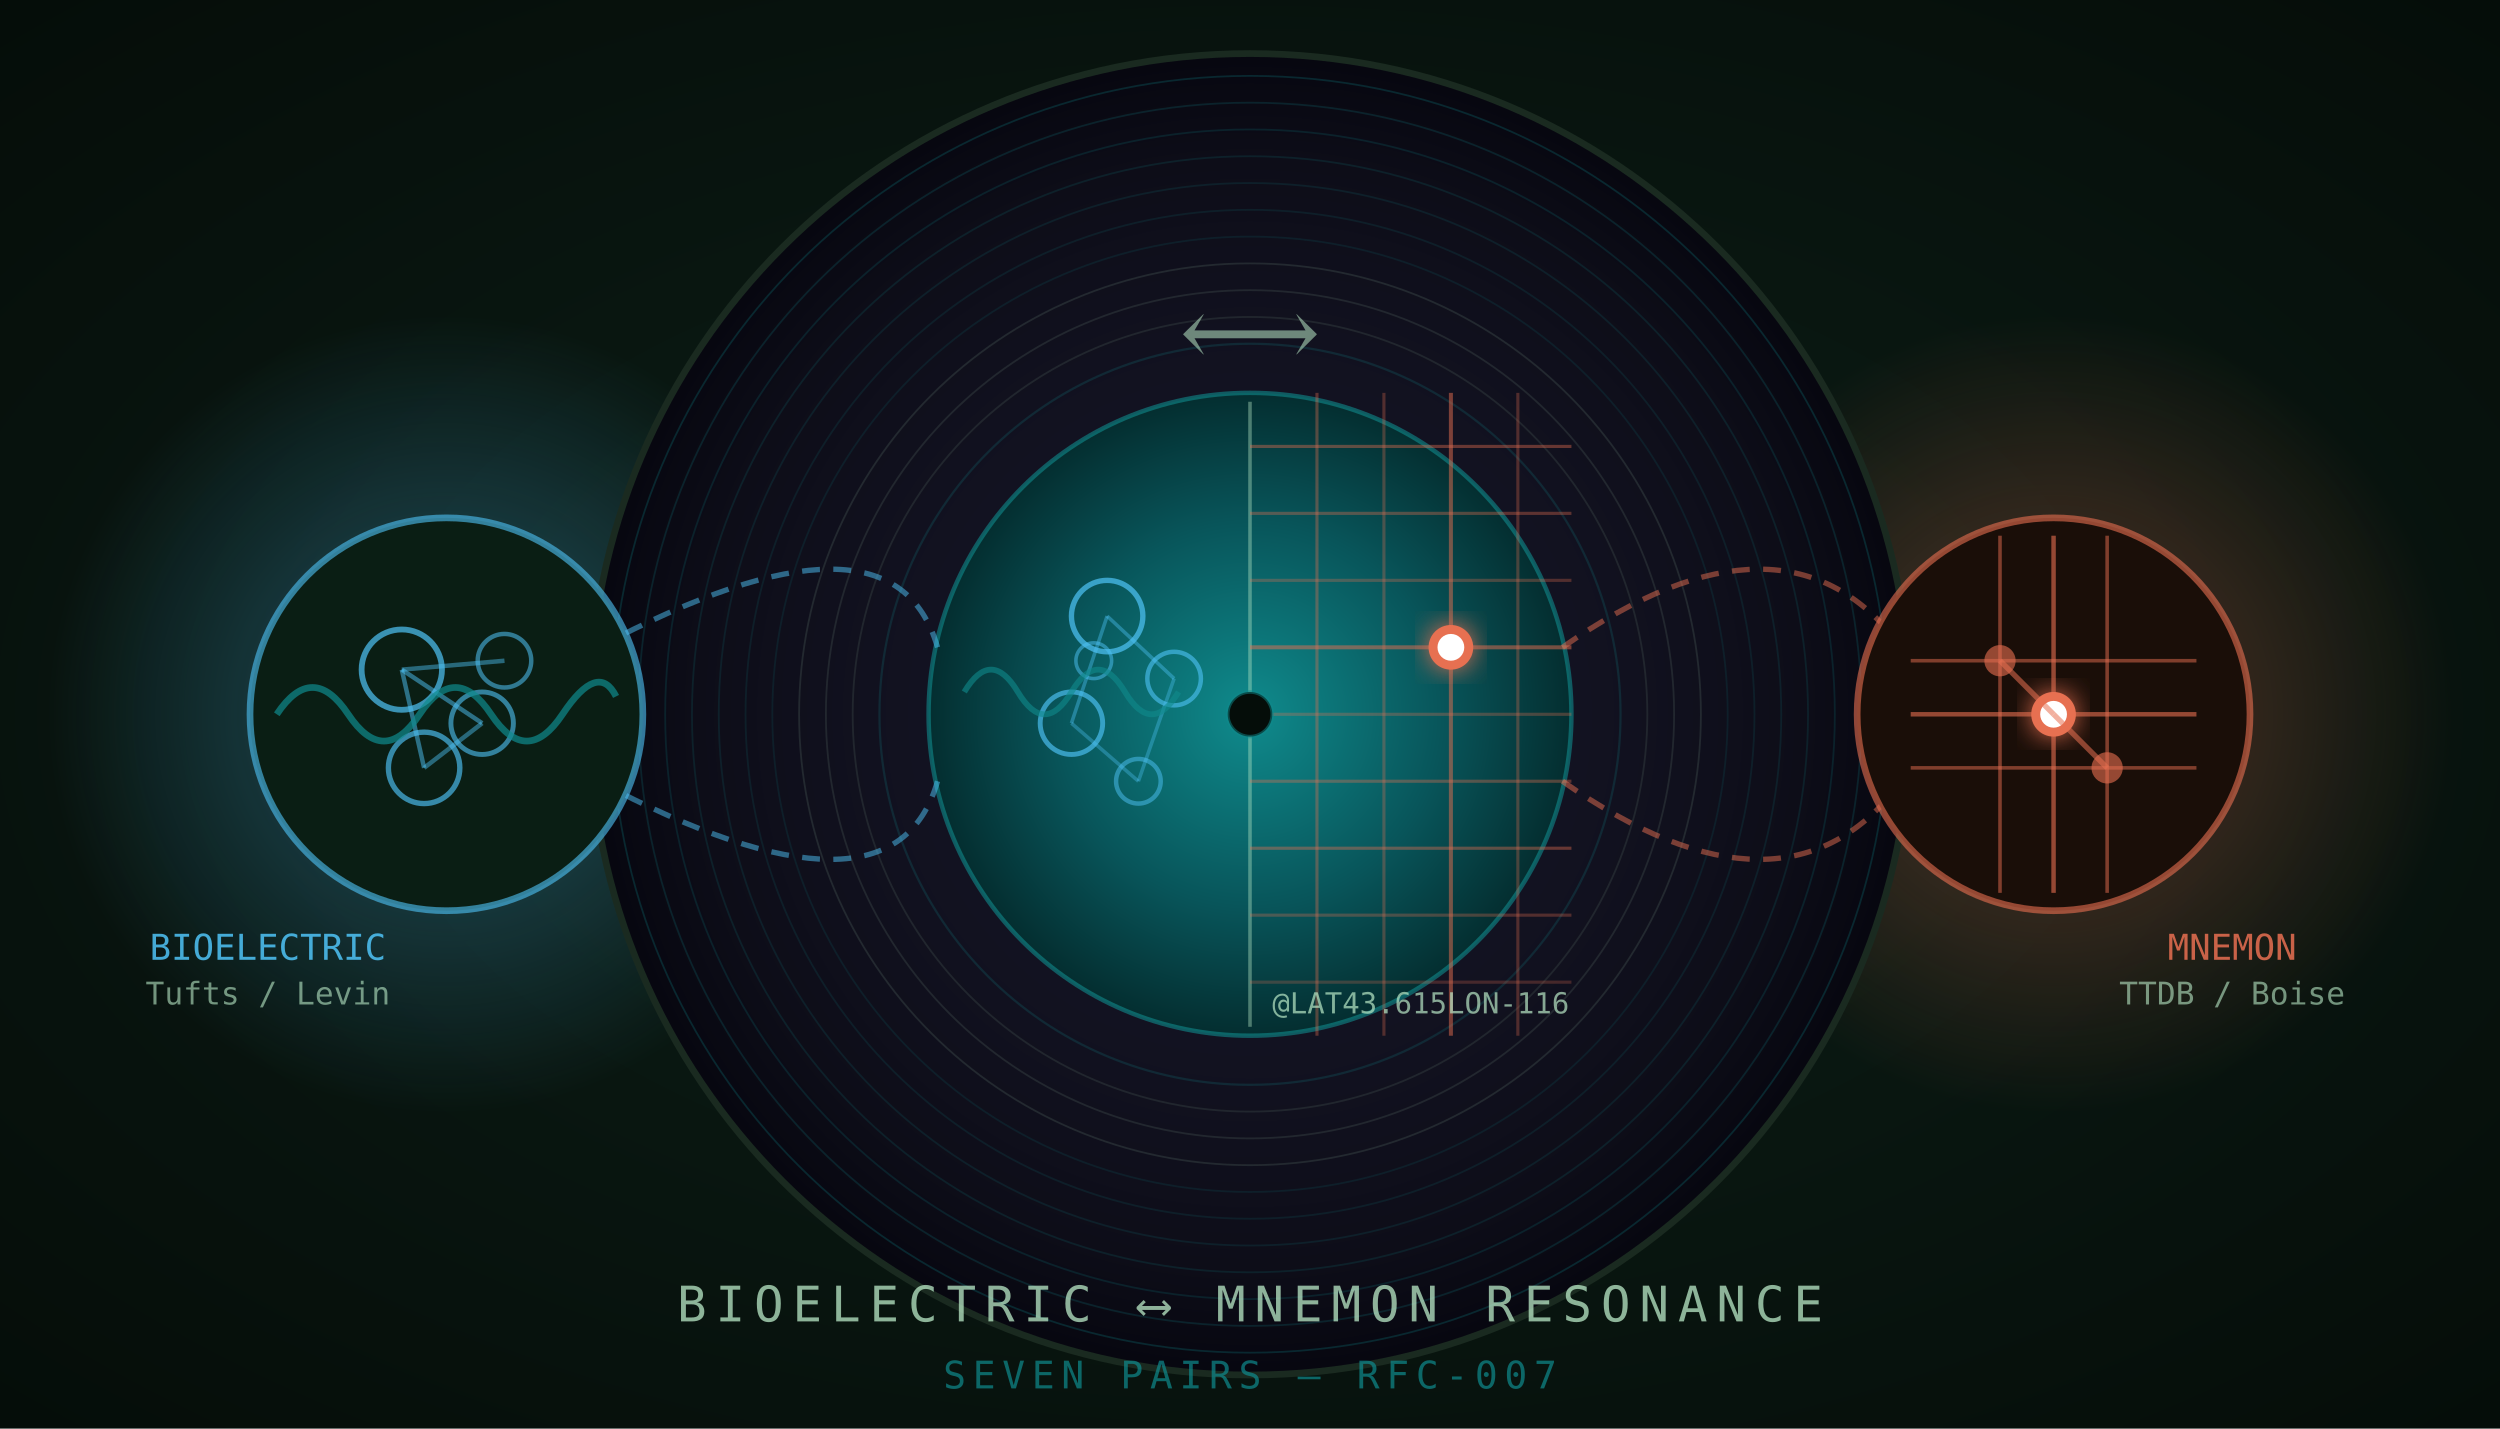
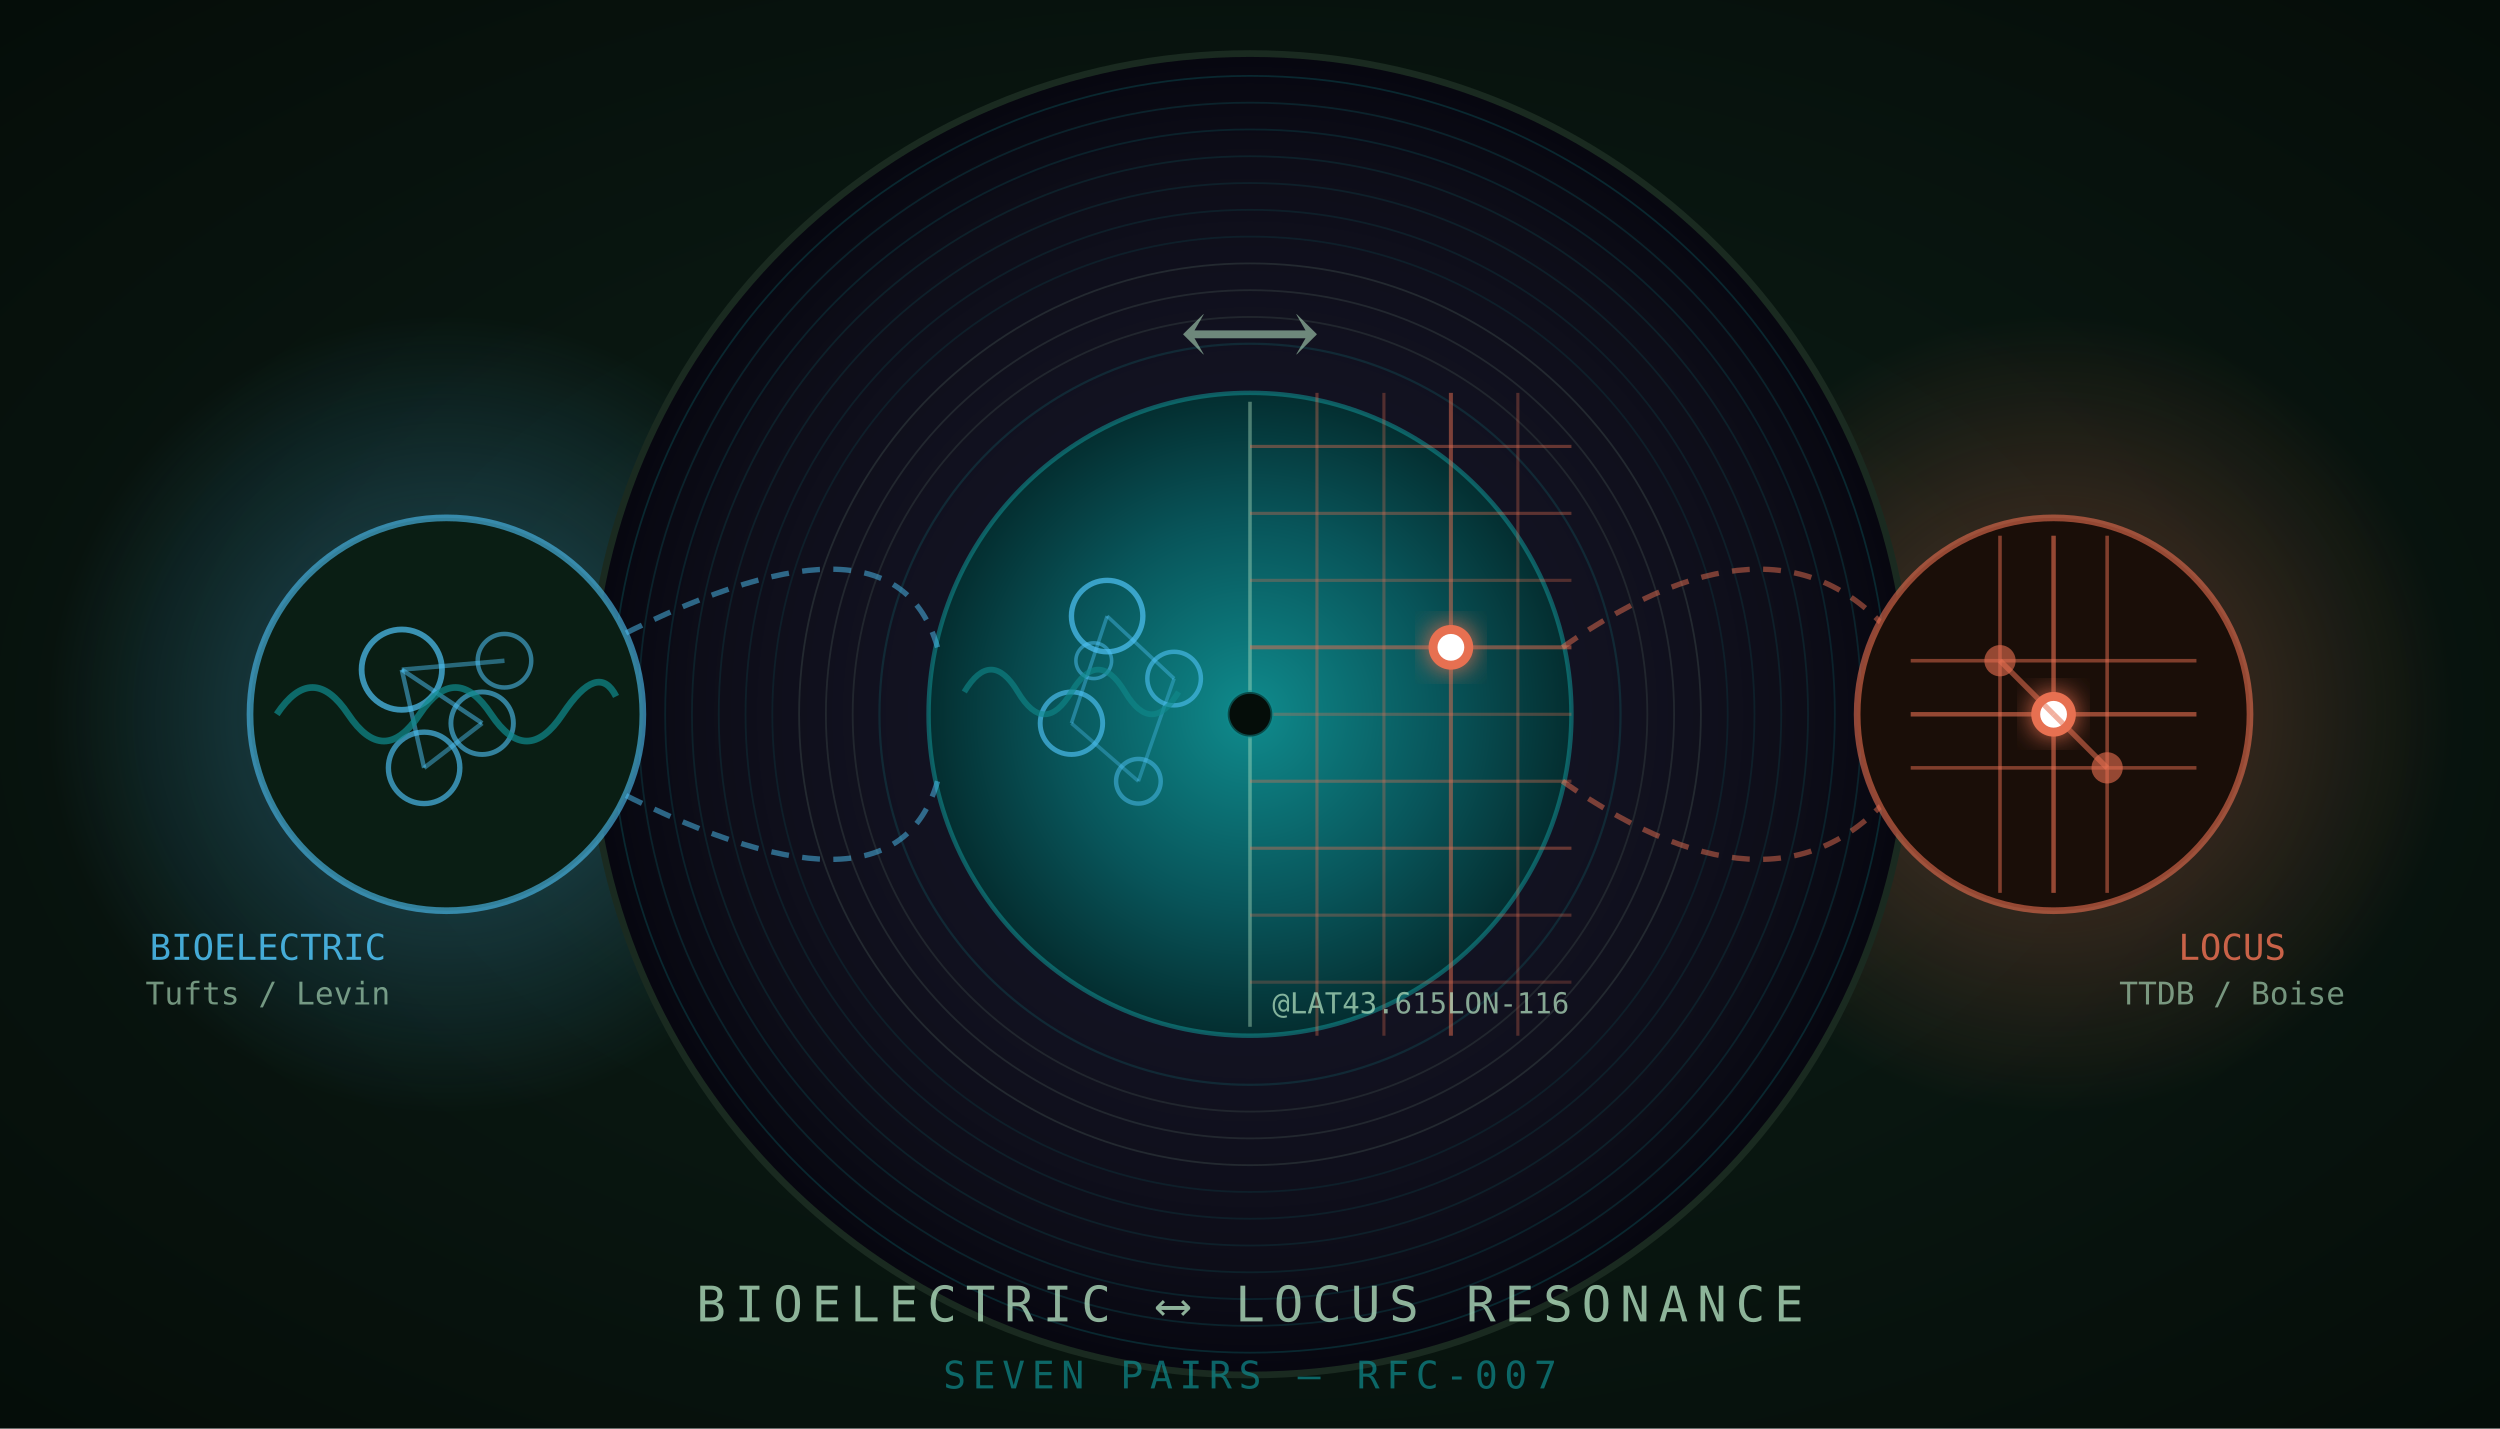
<svg xmlns="http://www.w3.org/2000/svg" viewBox="0 0 560 320" width="560" height="320" role="img" aria-labelledby="bio-cover-title bio-cover-desc">
  <defs>
    <radialGradient id="bgGrad" cx="50%" cy="50%" r="70%">
      <stop offset="0%" stop-color="#0d2018" />
      <stop offset="100%" stop-color="#050d09" />
    </radialGradient>
    <radialGradient id="recordGrad" cx="50%" cy="50%" r="50%">
      <stop offset="0%" stop-color="#1a1a2e" />
      <stop offset="85%" stop-color="#0d0d18" />
      <stop offset="100%" stop-color="#070710" />
    </radialGradient>
    <radialGradient id="labelGrad" cx="50%" cy="50%" r="50%">
      <stop offset="0%" stop-color="#0f8b8d" />
      <stop offset="60%" stop-color="#08555a" />
      <stop offset="100%" stop-color="#042e30" />
    </radialGradient>
    <radialGradient id="glowLeft" cx="50%" cy="50%" r="50%">
      <stop offset="0%" stop-color="#4fc3f7" stop-opacity="0.35" />
      <stop offset="100%" stop-color="#4fc3f7" stop-opacity="0" />
    </radialGradient>
    <radialGradient id="glowRight" cx="50%" cy="50%" r="50%">
      <stop offset="0%" stop-color="#e76f51" stop-opacity="0.35" />
      <stop offset="100%" stop-color="#e76f51" stop-opacity="0" />
    </radialGradient>
    <filter id="glow" x="-30%" y="-30%" width="160%" height="160%">
      <feGaussianBlur stdDeviation="3" result="blur" />
      <feMerge>
        <feMergeNode in="blur" />
        <feMergeNode in="SourceGraphic" />
      </feMerge>
    </filter>
    <filter id="softGlow" x="-50%" y="-50%" width="200%" height="200%">
      <feGaussianBlur stdDeviation="6" result="blur" />
      <feMerge>
        <feMergeNode in="blur" />
        <feMergeNode in="SourceGraphic" />
      </feMerge>
    </filter>
  </defs>
  <rect width="560" height="320" fill="url(#bgGrad)" />
  <ellipse cx="100" cy="160" rx="90" ry="90" fill="url(#glowLeft)" />
  <ellipse cx="460" cy="160" rx="90" ry="90" fill="url(#glowRight)" />
  <circle cx="280" cy="160" r="148" fill="url(#recordGrad)" stroke="#1a2a20" stroke-width="1.5" />
  <circle cx="280" cy="160" r="143" fill="none" stroke="#0f8b8d" stroke-width="0.4" stroke-opacity="0.25" />
  <circle cx="280" cy="160" r="137" fill="none" stroke="#0f8b8d" stroke-width="0.4" stroke-opacity="0.2" />
  <circle cx="280" cy="160" r="131" fill="none" stroke="#0f8b8d" stroke-width="0.4" stroke-opacity="0.18" />
  <circle cx="280" cy="160" r="125" fill="none" stroke="#0f8b8d" stroke-width="0.4" stroke-opacity="0.16" />
  <circle cx="280" cy="160" r="119" fill="none" stroke="#0f8b8d" stroke-width="0.4" stroke-opacity="0.15" />
  <circle cx="280" cy="160" r="113" fill="none" stroke="#0f8b8d" stroke-width="0.4" stroke-opacity="0.14" />
  <circle cx="280" cy="160" r="107" fill="none" stroke="#0f8b8d" stroke-width="0.4" stroke-opacity="0.13" />
  <circle cx="280" cy="160" r="101" fill="none" stroke="#b9e9c6" stroke-width="0.4" stroke-opacity="0.12" />
  <circle cx="280" cy="160" r="95" fill="none" stroke="#b9e9c6" stroke-width="0.4" stroke-opacity="0.11" />
  <circle cx="280" cy="160" r="89" fill="none" stroke="#b9e9c6" stroke-width="0.4" stroke-opacity="0.1" />
  <circle cx="280" cy="160" r="83" fill="none" stroke="#0f8b8d" stroke-width="0.5" stroke-opacity="0.2" />
  <circle cx="280" cy="160" r="72" fill="url(#labelGrad)" />
  <circle cx="280" cy="160" r="72" fill="none" stroke="#0f8b8d" stroke-width="1" stroke-opacity="0.6" />
  <clipPath id="leftHalf">
    <rect x="208" y="88" width="72" height="144" />
  </clipPath>
  <g clip-path="url(#leftHalf)">
    <circle cx="248" cy="138" r="8" fill="none" stroke="#4fc3f7" stroke-width="1.2" stroke-opacity="0.7" />
    <circle cx="263" cy="152" r="6" fill="none" stroke="#4fc3f7" stroke-width="1" stroke-opacity="0.6" />
    <circle cx="240" cy="162" r="7" fill="none" stroke="#4fc3f7" stroke-width="1.1" stroke-opacity="0.65" />
    <circle cx="255" cy="175" r="5" fill="none" stroke="#4fc3f7" stroke-width="1" stroke-opacity="0.5" />
    <circle cx="245" cy="148" r="4" fill="none" stroke="#4fc3f7" stroke-width="0.8" stroke-opacity="0.5" />
    <line x1="248" y1="138" x2="263" y2="152" stroke="#4fc3f7" stroke-width="0.8" stroke-opacity="0.4" />
    <line x1="248" y1="138" x2="240" y2="162" stroke="#4fc3f7" stroke-width="0.8" stroke-opacity="0.4" />
    <line x1="263" y1="152" x2="255" y2="175" stroke="#4fc3f7" stroke-width="0.8" stroke-opacity="0.35" />
    <line x1="240" y1="162" x2="255" y2="175" stroke="#4fc3f7" stroke-width="0.8" stroke-opacity="0.35" />
    <path d="M216,155 Q222,145 228,155 Q234,165 240,155 Q246,145 252,155 Q258,165 264,155" fill="none" stroke="#0f8b8d" stroke-width="1.3" stroke-opacity="0.6" />
  </g>
  <line x1="280" y1="90" x2="280" y2="230" stroke="#b9e9c6" stroke-width="0.8" stroke-opacity="0.4" />
  <clipPath id="rightHalf">
    <rect x="280" y="88" width="72" height="144" />
  </clipPath>
  <g clip-path="url(#rightHalf)">
    <line x1="280" y1="100" x2="352" y2="100" stroke="#e76f51" stroke-width="0.7" stroke-opacity="0.4" />
    <line x1="280" y1="115" x2="352" y2="115" stroke="#e76f51" stroke-width="0.7" stroke-opacity="0.35" />
    <line x1="280" y1="130" x2="352" y2="130" stroke="#e76f51" stroke-width="0.7" stroke-opacity="0.3" />
    <line x1="280" y1="145" x2="352" y2="145" stroke="#e76f51" stroke-width="0.9" stroke-opacity="0.5" />
    <line x1="280" y1="160" x2="352" y2="160" stroke="#e76f51" stroke-width="0.7" stroke-opacity="0.3" />
    <line x1="280" y1="175" x2="352" y2="175" stroke="#e76f51" stroke-width="0.7" stroke-opacity="0.35" />
    <line x1="280" y1="190" x2="352" y2="190" stroke="#e76f51" stroke-width="0.7" stroke-opacity="0.4" />
    <line x1="280" y1="205" x2="352" y2="205" stroke="#e76f51" stroke-width="0.7" stroke-opacity="0.3" />
    <line x1="280" y1="220" x2="352" y2="220" stroke="#e76f51" stroke-width="0.7" stroke-opacity="0.25" />
    <line x1="295" y1="88" x2="295" y2="232" stroke="#e76f51" stroke-width="0.7" stroke-opacity="0.35" />
    <line x1="310" y1="88" x2="310" y2="232" stroke="#e76f51" stroke-width="0.7" stroke-opacity="0.3" />
    <line x1="325" y1="88" x2="325" y2="232" stroke="#e76f51" stroke-width="0.9" stroke-opacity="0.5" />
    <line x1="340" y1="88" x2="340" y2="232" stroke="#e76f51" stroke-width="0.7" stroke-opacity="0.3" />
    <circle cx="325" cy="145" r="5" fill="#e76f51" filter="url(#glow)" />
    <circle cx="325" cy="145" r="3" fill="#ffffff" />
    <text x="285" y="227" font-family="monospace" font-size="6.5" fill="#b9e9c6" fill-opacity="0.7">@LAT43.615LON-116.2</text>
  </g>
  <circle cx="280" cy="160" r="5" fill="#050d09" stroke="#0f8b8d" stroke-width="0.8" stroke-opacity="0.5" />
  <path d="M134,145 Q200,110 210,145" fill="none" stroke="#4fc3f7" stroke-width="1.2" stroke-opacity="0.5" stroke-dasharray="4,3" />
  <path d="M134,175 Q200,210 210,175" fill="none" stroke="#4fc3f7" stroke-width="1.2" stroke-opacity="0.5" stroke-dasharray="4,3" />
  <path d="M350,145 Q400,110 426,145" fill="none" stroke="#e76f51" stroke-width="1.2" stroke-opacity="0.5" stroke-dasharray="4,3" />
  <path d="M350,175 Q400,210 426,175" fill="none" stroke="#e76f51" stroke-width="1.2" stroke-opacity="0.5" stroke-dasharray="4,3" />
  <circle cx="100" cy="160" r="44" fill="#0a1e14" stroke="#4fc3f7" stroke-width="1.5" stroke-opacity="0.6" />
  <circle cx="90" cy="150" r="9" fill="none" stroke="#4fc3f7" stroke-width="1.3" stroke-opacity="0.7" />
  <circle cx="108" cy="162" r="7" fill="none" stroke="#4fc3f7" stroke-width="1.1" stroke-opacity="0.6" />
  <circle cx="95" cy="172" r="8" fill="none" stroke="#4fc3f7" stroke-width="1.2" stroke-opacity="0.65" />
  <circle cx="113" cy="148" r="6" fill="none" stroke="#4fc3f7" stroke-width="1" stroke-opacity="0.55" />
  <line x1="90" y1="150" x2="108" y2="162" stroke="#4fc3f7" stroke-width="1" stroke-opacity="0.5" />
  <line x1="90" y1="150" x2="95" y2="172" stroke="#4fc3f7" stroke-width="1" stroke-opacity="0.5" />
  <line x1="108" y1="162" x2="95" y2="172" stroke="#4fc3f7" stroke-width="1" stroke-opacity="0.45" />
  <line x1="90" y1="150" x2="113" y2="148" stroke="#4fc3f7" stroke-width="1" stroke-opacity="0.45" />
  <path d="M62,160 Q70,148 78,160 Q86,172 94,160 Q102,148 110,160 Q118,172 126,160 Q134,148 138,156" fill="none" stroke="#0f8b8d" stroke-width="1.5" stroke-opacity="0.7" />
  <text x="60" y="215" font-family="monospace" font-size="8" fill="#4fc3f7" fill-opacity="0.85" text-anchor="middle">BIOELECTRIC</text>
  <text x="60" y="225" font-family="monospace" font-size="7" fill="#b9e9c6" fill-opacity="0.6" text-anchor="middle">Tufts / Levin</text>
  <circle cx="460" cy="160" r="44" fill="#1a0e08" stroke="#e76f51" stroke-width="1.5" stroke-opacity="0.6" />
  <line x1="428" y1="148" x2="492" y2="148" stroke="#e76f51" stroke-width="0.8" stroke-opacity="0.5" />
  <line x1="428" y1="160" x2="492" y2="160" stroke="#e76f51" stroke-width="1" stroke-opacity="0.6" />
  <line x1="428" y1="172" x2="492" y2="172" stroke="#e76f51" stroke-width="0.8" stroke-opacity="0.5" />
  <line x1="448" y1="120" x2="448" y2="200" stroke="#e76f51" stroke-width="0.8" stroke-opacity="0.5" />
  <line x1="460" y1="120" x2="460" y2="200" stroke="#e76f51" stroke-width="1" stroke-opacity="0.6" />
  <line x1="472" y1="120" x2="472" y2="200" stroke="#e76f51" stroke-width="0.8" stroke-opacity="0.5" />
  <circle cx="448" cy="148" r="3.5" fill="#e76f51" fill-opacity="0.6" />
  <circle cx="460" cy="160" r="5" fill="#e76f51" filter="url(#glow)" />
  <circle cx="460" cy="160" r="3" fill="#ffffff" />
  <circle cx="472" cy="172" r="3.5" fill="#e76f51" fill-opacity="0.6" />
  <line x1="448" y1="148" x2="460" y2="160" stroke="#e76f51" stroke-width="1.2" stroke-opacity="0.55" />
  <line x1="460" y1="160" x2="472" y2="172" stroke="#e76f51" stroke-width="1.2" stroke-opacity="0.55" />
-   <text x="500" y="215" font-family="monospace" font-size="8" fill="#e76f51" fill-opacity="0.85" text-anchor="middle">MNEMON</text>
+   <text x="500" y="215" font-family="monospace" font-size="8" fill="#e76f51" fill-opacity="0.85" text-anchor="middle">LOCUS</text>
  <text x="500" y="225" font-family="monospace" font-size="7" fill="#b9e9c6" fill-opacity="0.6" text-anchor="middle">TTDB / Boise</text>
  <text x="280" y="82" font-family="serif" font-size="22" fill="#b9e9c6" fill-opacity="0.55" text-anchor="middle">⟷</text>
-   <text x="280" y="296" font-family="monospace" font-size="11" fill="#b9e9c6" fill-opacity="0.75" text-anchor="middle" letter-spacing="2">BIOELECTRIC  ⟷  MNEMON  RESONANCE</text>
+   <text x="280" y="296" font-family="monospace" font-size="11" fill="#b9e9c6" fill-opacity="0.75" text-anchor="middle" letter-spacing="2">BIOELECTRIC  ⟷  LOCUS  RESONANCE</text>
  <text x="280" y="311" font-family="monospace" font-size="8.5" fill="#0f8b8d" fill-opacity="0.7" text-anchor="middle" letter-spacing="1.5">SEVEN PAIRS — RFC-007</text>
</svg>
